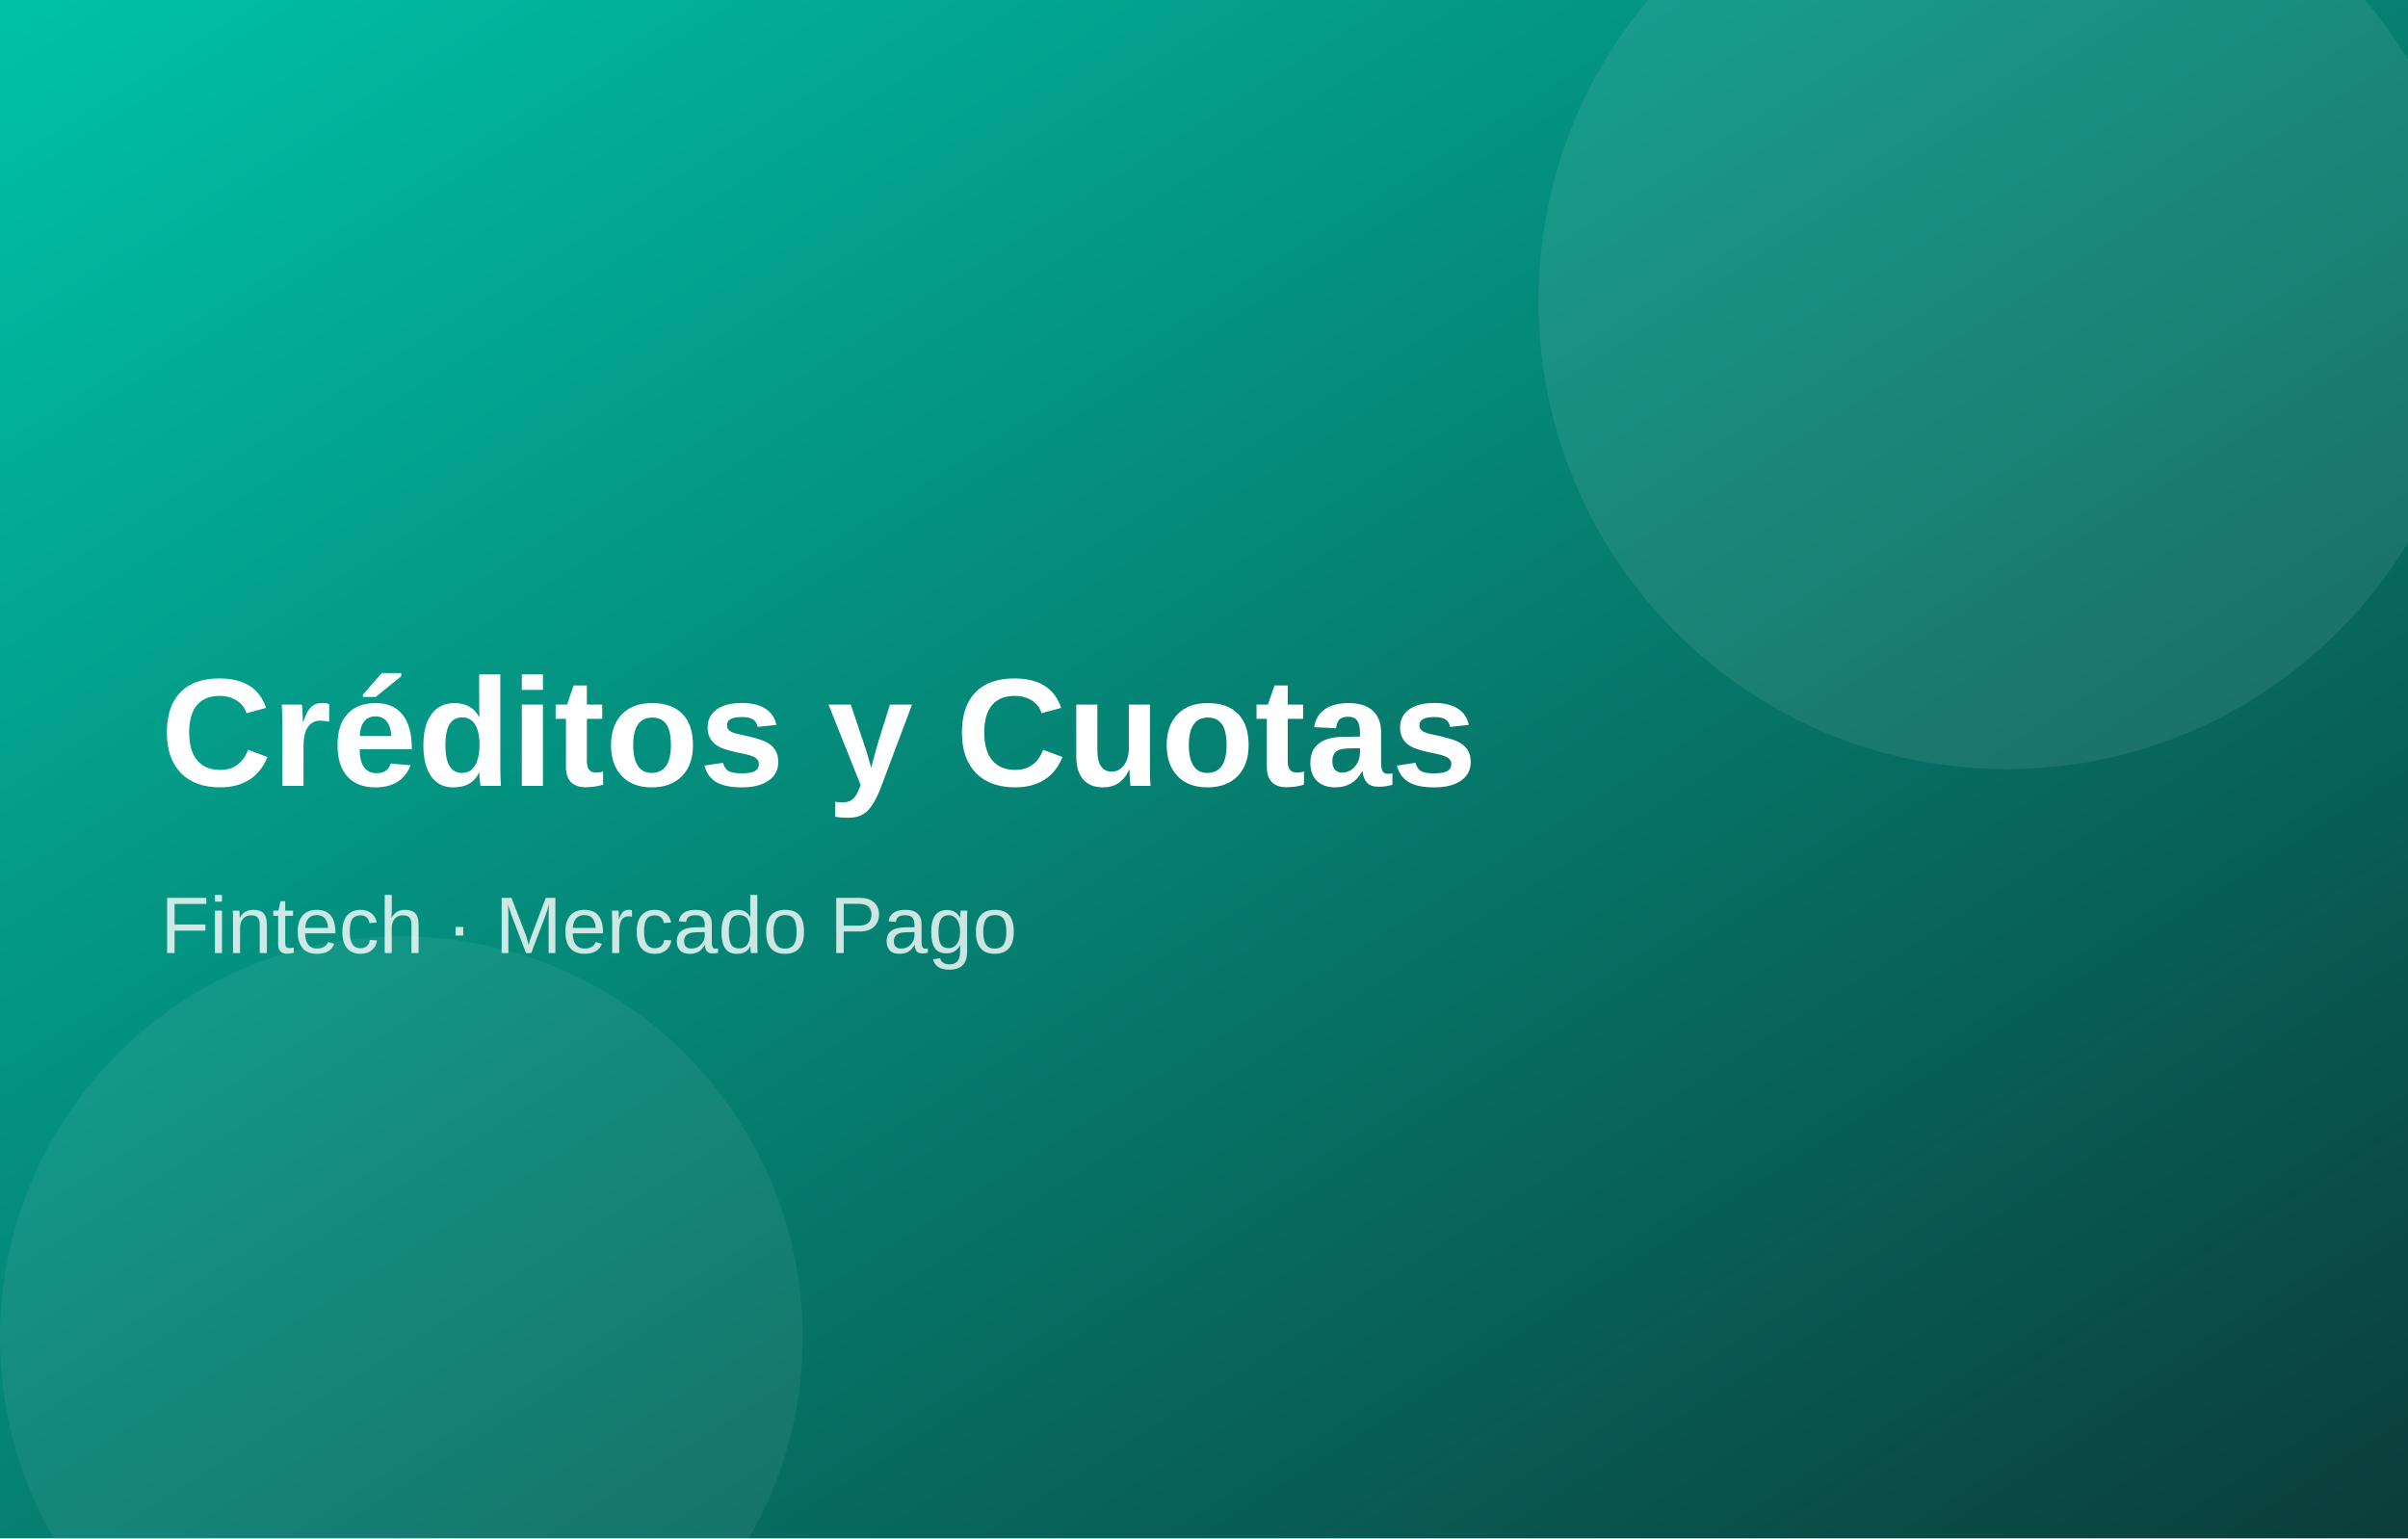
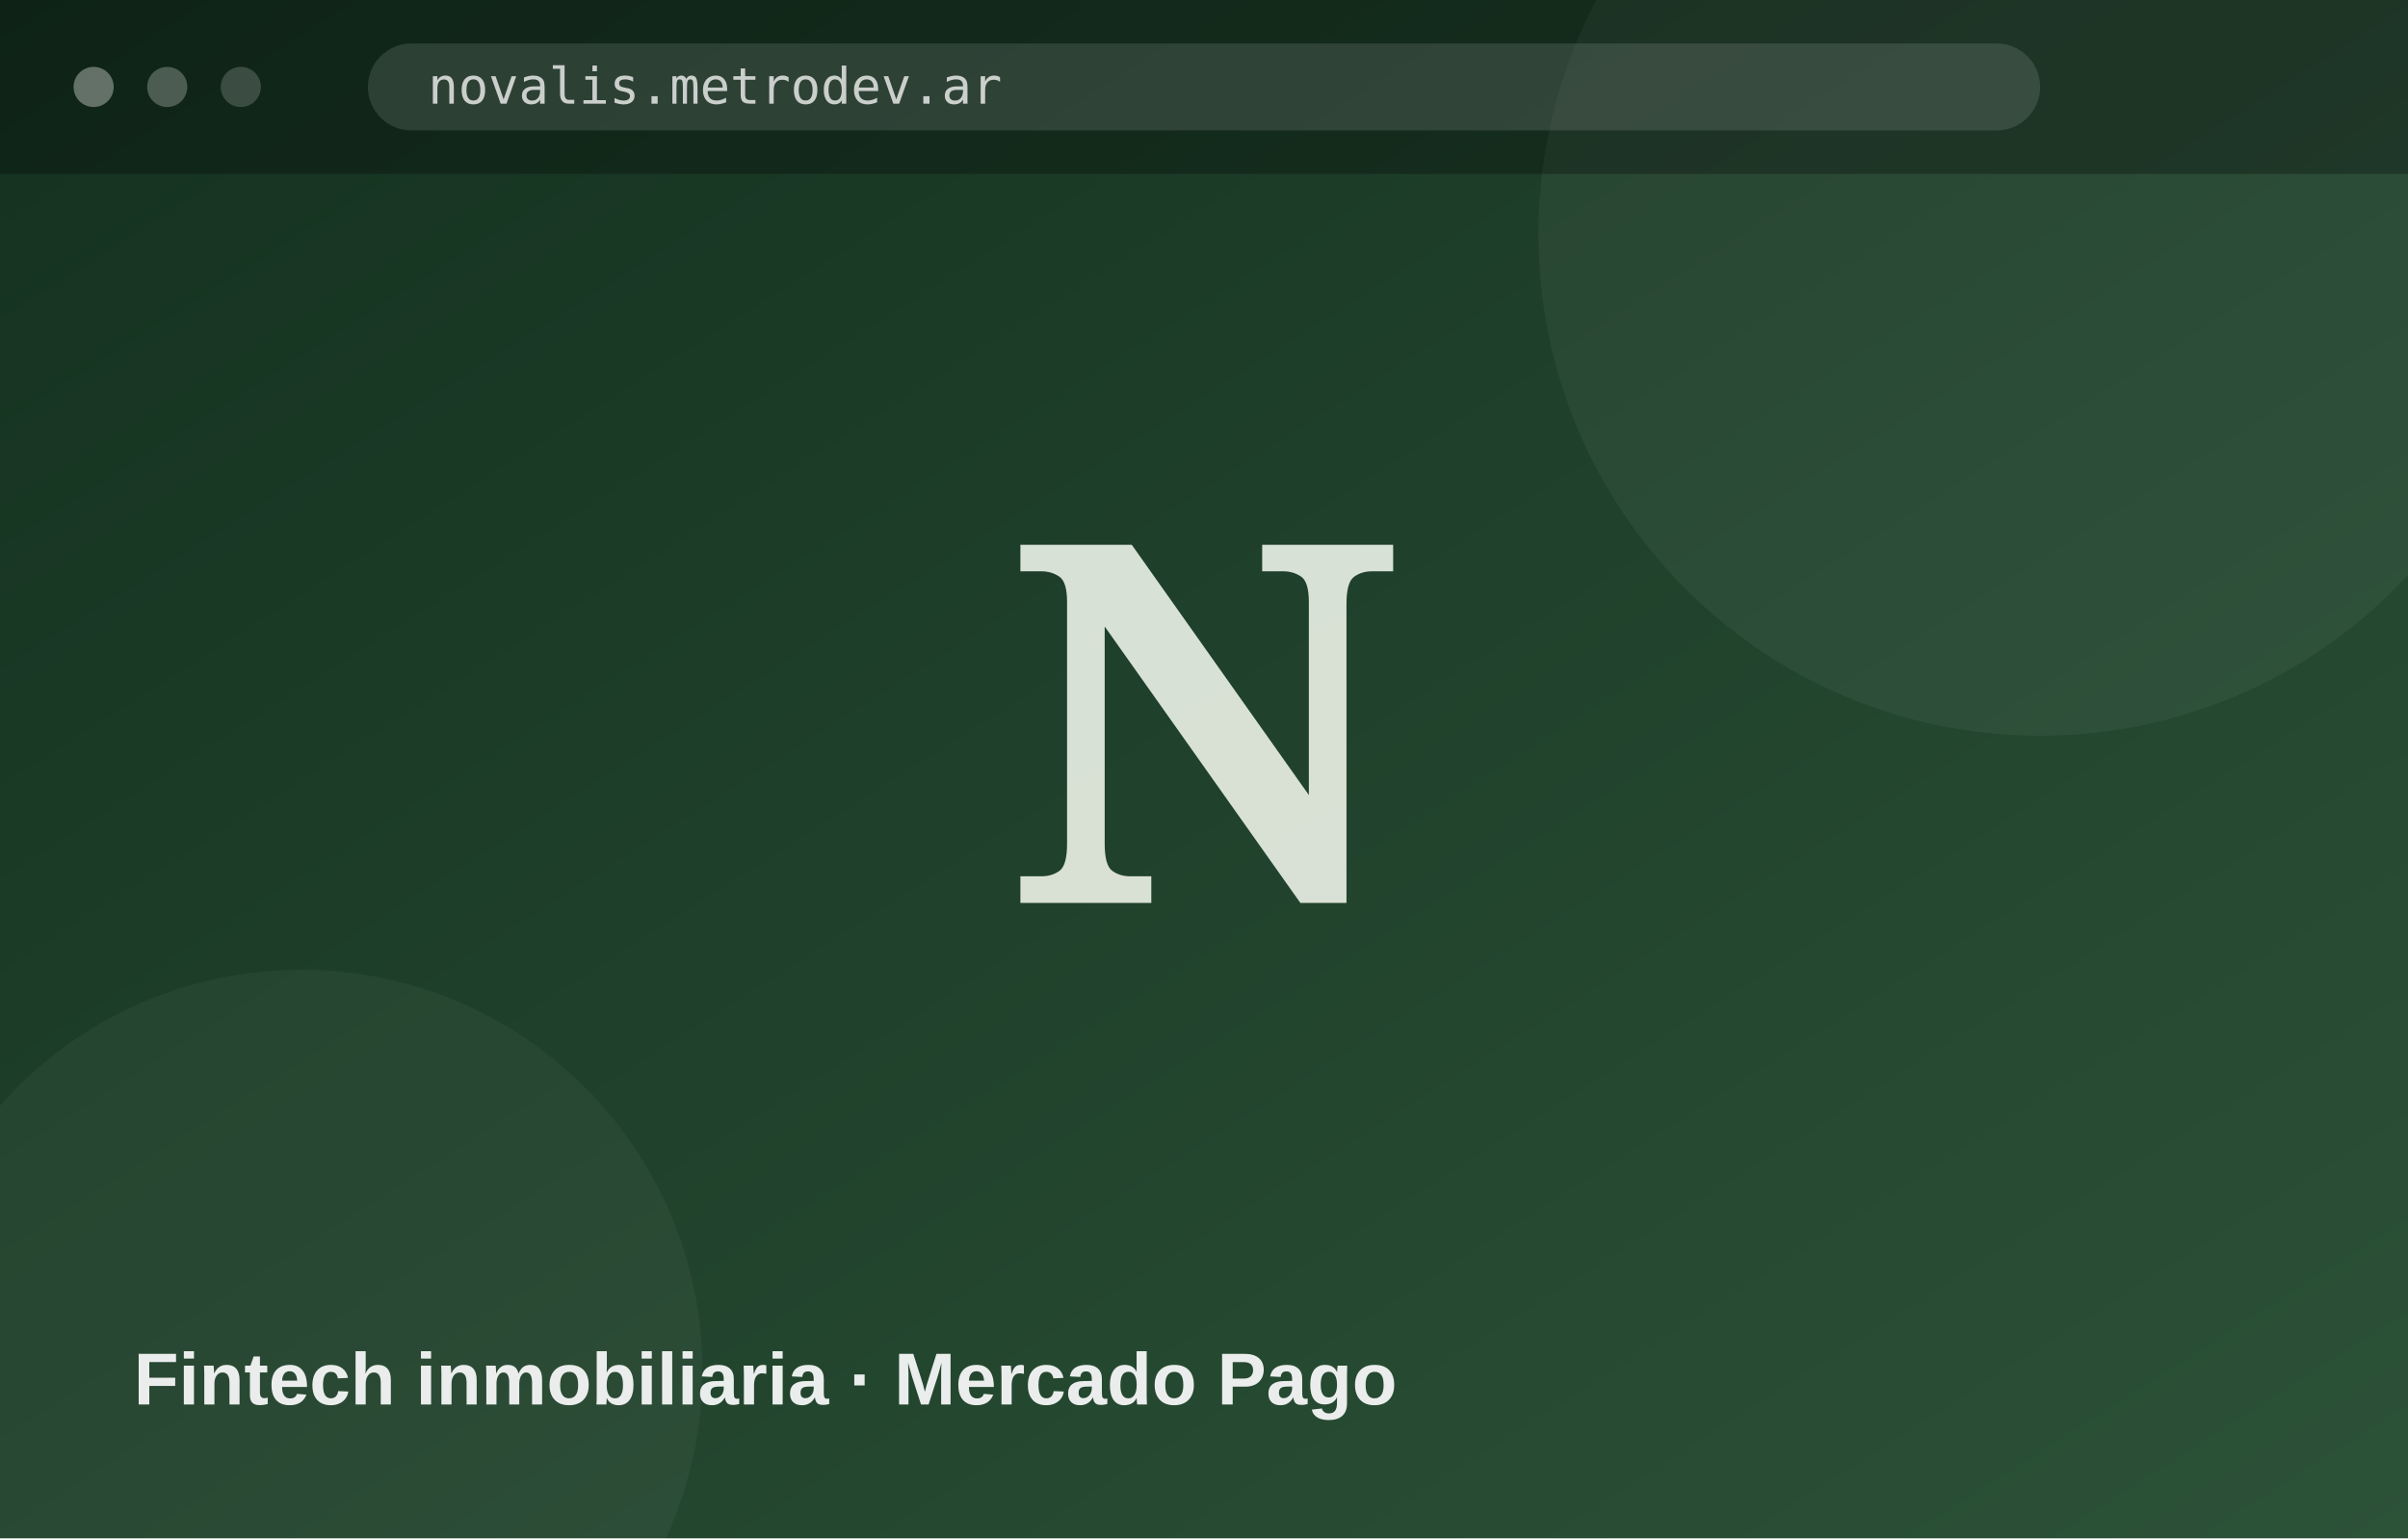
<svg xmlns="http://www.w3.org/2000/svg" width="720" height="460" viewBox="0 0 720 460">
  <defs>
    <linearGradient id="g" x1="0" y1="0" x2="1" y2="1">
-       <stop offset="0" stop-color="#00c2a8" />
-       <stop offset="1" stop-color="#0b3d3a" />
+       <stop offset="0" stop-color="#14311f" />
+       <stop offset="1" stop-color="#2c5238" />
    </linearGradient>
  </defs>
  <rect width="720" height="460" fill="url(#g)" />
-   <g fill="#ffffff">
-     <circle cx="600" cy="90" r="140" fill-opacity="0.08" />
-     <circle cx="120" cy="400" r="120" fill-opacity="0.06" />
-     <text x="48" y="235" font-family="Arial,Helvetica,sans-serif" font-size="46" font-weight="700">Créditos y Cuotas</text>
-     <text x="48" y="285" font-family="Arial,Helvetica,sans-serif" font-size="24" fill-opacity="0.8">Fintech · Mercado Pago</text>
-   </g>
+   <circle cx="610" cy="70" r="150" fill="#ffffff" fill-opacity="0.05" />
+   <circle cx="90" cy="410" r="120" fill="#ffffff" fill-opacity="0.04" />
+   <rect x="0" y="0" width="720" height="52" fill="#000000" fill-opacity="0.28" />
+   <circle cx="28" cy="26" r="6" fill="#ffffff" fill-opacity="0.35" />
+   <circle cx="50" cy="26" r="6" fill="#ffffff" fill-opacity="0.25" />
+   <circle cx="72" cy="26" r="6" fill="#ffffff" fill-opacity="0.18" />
+   <rect x="110" y="13" width="500" height="26" rx="13" fill="#ffffff" fill-opacity="0.12" />
+   <text x="128" y="31" font-family="Menlo,Consolas,monospace" font-size="15" fill="#ffffff" fill-opacity="0.75">novalis.metrodev.ar</text>
+   <text x="360" y="270" text-anchor="middle" font-family="Georgia,serif" font-size="150" font-weight="700" fill="#e8efe4" fill-opacity="0.92">N</text>
+   <text x="40" y="420" font-family="Arial,Helvetica,sans-serif" font-size="22" font-weight="600" fill="#ffffff" fill-opacity="0.9">Fintech inmobiliaria · Mercado Pago</text>
</svg>
